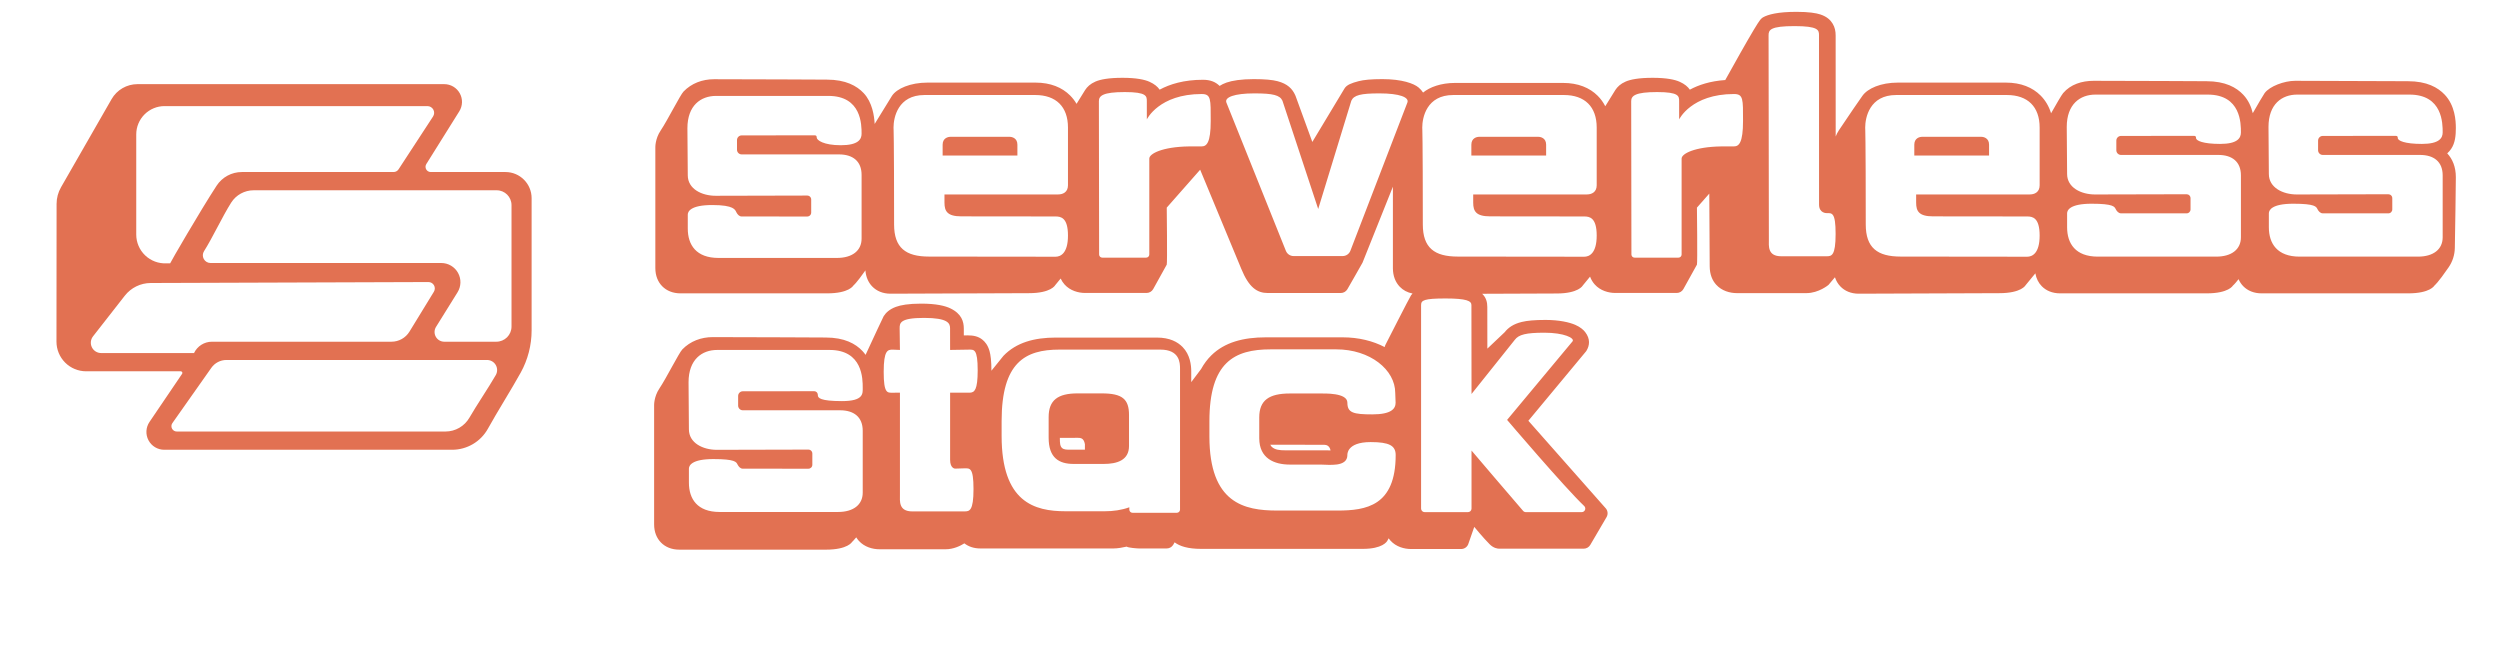
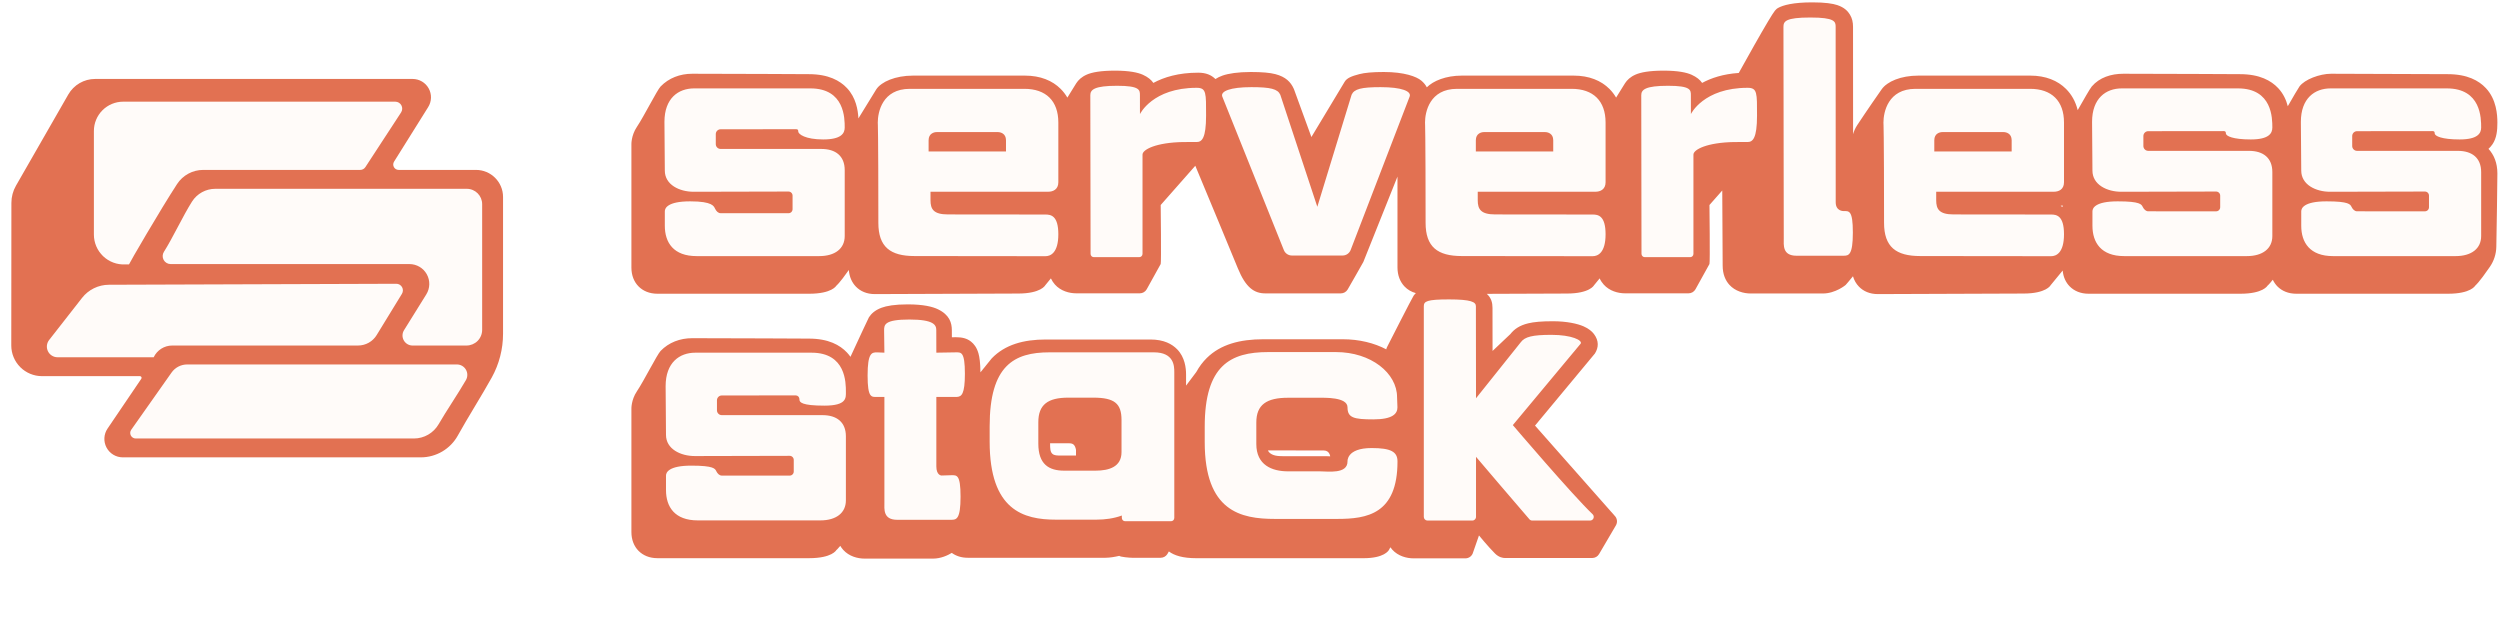
- <svg xmlns="http://www.w3.org/2000/svg" width="100%" height="100%" viewBox="0 0 450 120" version="1.1" xml:space="preserve" style="fill-rule:evenodd;clip-rule:evenodd;stroke-linejoin:round;stroke-miterlimit:2;">
-   <path d="M310.546,14.407C312.261,11.317 314.368,7.561 315.666,5.389C316.207,4.483 316.626,3.834 316.836,3.571C317.045,3.31 317.236,3.18 317.34,3.122C318.248,2.606 320.024,2.132 323.356,2.132C325.584,2.132 326.9,2.344 327.685,2.607C328.929,3.024 329.521,3.671 329.888,4.278C330.272,4.913 330.415,5.612 330.417,6.378C330.417,6.381 330.417,6.383 330.417,6.386C330.417,6.386 330.421,15.436 330.424,24.574C330.559,24.221 330.74,23.848 330.983,23.478C332.56,21.082 335.009,17.567 335.231,17.253C336.183,15.903 338.551,14.869 341.621,14.869L361.072,14.869C363.77,14.869 365.853,15.738 367.299,17.185C368.146,18.033 368.798,19.102 369.194,20.389C370.119,18.759 371.074,17.1 371.364,16.76C372.711,15.181 374.738,14.546 376.858,14.546C386.821,14.546 393.858,14.618 397.146,14.618C400.565,14.618 402.556,15.742 403.783,17.046C404.737,18.058 405.238,19.26 405.5,20.373C406.427,18.759 407.372,17.119 407.634,16.76C408.523,15.541 411.15,14.546 413.127,14.546C417.297,14.546 430.128,14.618 433.416,14.618C436.834,14.618 438.826,15.742 440.053,17.046C441.906,19.014 442.052,21.697 442.052,23.053C442.052,24.362 441.939,25.728 441.203,26.805C441.015,27.078 440.788,27.35 440.503,27.605C441.459,28.637 442.052,30.048 442.052,31.894C442.052,33.743 441.93,41.095 441.869,44.625C441.849,45.875 441.459,47.092 440.75,48.121C438.763,51.016 438.202,51.389 438.186,51.411C438.186,51.411 437.453,52.804 433.468,52.804L407.091,52.804C405.692,52.804 404.574,52.319 403.792,51.524C403.439,51.165 403.151,50.738 402.941,50.249C402.181,51.225 401.927,51.396 401.916,51.411C401.916,51.411 401.183,52.804 397.198,52.804L370.822,52.804C369.422,52.804 368.305,52.319 367.523,51.524C366.936,50.927 366.527,50.141 366.364,49.199L364.602,51.345C364.602,51.345 363.869,52.77 359.884,52.77C355.659,52.77 338.981,52.866 334.568,52.866C333.169,52.866 332.051,52.37 331.269,51.557C330.837,51.108 330.502,50.555 330.29,49.91C329.664,50.676 329.165,51.253 329.126,51.285C329.126,51.285 327.375,52.761 325.162,52.761L312.618,52.761C311.407,52.761 309.921,52.365 308.912,51.247C308.24,50.504 307.745,49.434 307.745,47.888C307.745,46.625 307.71,40.823 307.672,34.849L305.449,37.372C305.449,37.372 305.569,47.422 305.449,47.633L303.011,52.033C302.765,52.466 302.309,52.733 301.816,52.733L290.759,52.733C289.548,52.733 288.062,52.332 287.052,51.202C286.713,50.822 286.419,50.359 286.211,49.793L284.89,51.403C284.89,51.403 284.156,52.828 280.172,52.828C277.923,52.828 272.259,52.855 266.787,52.881C267.516,53.572 267.715,54.401 267.715,55.259L267.724,62.755L270.83,59.811C271.498,58.966 272.405,58.319 273.923,57.949C274.898,57.712 276.252,57.587 278.194,57.587C280.671,57.587 282.495,58.017 283.55,58.473C284.459,58.867 285.023,59.373 285.336,59.78C286.263,60.986 286.173,62.174 285.525,63.2C285.499,63.24 277.689,72.631 275.106,75.737L288.946,91.399C289.399,91.837 289.497,92.526 289.185,93.073L286.259,98.068C286.014,98.498 285.557,98.764 285.062,98.764L269.875,98.764C269.568,98.764 268.853,98.684 268.136,97.966C266.982,96.813 265.367,94.839 265.367,94.839L264.266,98C264.046,98.501 263.551,98.824 263.004,98.824L253.99,98.824C252.779,98.824 251.293,98.428 250.284,97.31C250.168,97.183 250.058,97.045 249.955,96.897C249.811,97.167 249.73,97.322 249.73,97.322C249.637,97.503 248.851,98.797 245.303,98.797L216.194,98.797C213.832,98.797 212.353,98.319 211.432,97.62L211.157,98.1C210.903,98.489 210.469,98.723 210.004,98.723L205.026,98.723C204.683,98.723 203.047,98.599 202.806,98.392C202.077,98.559 201.168,98.723 200.41,98.723L176.465,98.723C175.3,98.723 174.33,98.383 173.586,97.804C172.893,98.241 171.647,98.868 170.204,98.868L158.303,98.868C157.092,98.868 155.606,98.472 154.596,97.354C154.426,97.166 154.268,96.957 154.125,96.724C153.575,97.401 153.381,97.532 153.372,97.545C153.372,97.545 152.638,98.938 148.654,98.938L122.277,98.938C120.878,98.938 119.76,98.453 118.978,97.658C118.206,96.873 117.741,95.759 117.741,94.393C117.741,89.352 117.741,72.943 117.741,72.975C117.741,72.975 117.686,71.422 118.693,69.925C119.929,68.087 122.215,63.518 122.819,62.894C124.251,61.417 126.193,60.68 128.313,60.68C138.276,60.68 145.313,60.752 148.602,60.752C152.02,60.752 154.011,61.877 155.239,63.18C155.449,63.403 155.637,63.635 155.805,63.874C157.283,60.681 158.97,57.051 159.062,56.91C159.456,56.304 160.079,55.678 161.248,55.241C162.119,54.917 163.524,54.654 165.809,54.654C168.549,54.654 170.146,55.059 171.074,55.508C173.108,56.492 173.481,57.898 173.486,59.142L173.488,60.376L174.168,60.365C175.224,60.365 176.088,60.544 176.821,61.131C177.299,61.514 177.804,62.1 178.114,63.189C178.309,63.873 178.457,64.968 178.458,66.731C179.686,65.198 180.616,64.055 180.626,64.045C182.935,61.653 186.161,60.763 190.055,60.763C190.055,60.763 208.212,60.763 208.212,60.763C210.595,60.763 211.987,61.568 212.866,62.461C214.227,63.845 214.424,65.741 214.424,66.835L214.424,68.783C215.074,67.934 215.696,67.116 216.194,66.428C216.724,65.462 217.343,64.652 218.033,63.972C220.44,61.603 223.808,60.719 227.867,60.719C227.867,60.719 241.649,60.719 241.649,60.719C244.562,60.719 247.147,61.376 249.243,62.476C249.266,62.34 249.31,62.207 249.373,62.083C249.373,62.083 253.751,53.48 253.99,53.152C254.069,53.045 254.155,52.938 254.253,52.832C253.316,52.653 252.544,52.223 251.96,51.615C251.187,50.812 250.722,49.674 250.722,48.277C250.722,45.346 250.722,38.745 250.723,33.603L245.254,47.279C245.204,47.405 242.522,52.071 242.522,52.071C242.273,52.488 241.824,52.743 241.339,52.743L228.196,52.743C226.296,52.743 224.805,51.763 223.426,48.378C222.473,46.04 218.348,36.119 216.029,30.547L210.014,37.372C210.014,37.372 210.134,47.422 210.014,47.633L207.576,52.033C207.33,52.466 206.875,52.733 206.381,52.733L195.324,52.733C194.113,52.733 192.627,52.332 191.617,51.202C191.349,50.902 191.11,50.549 190.918,50.135L189.925,51.345C189.925,51.345 189.191,52.77 185.206,52.77C180.982,52.77 164.706,52.866 160.293,52.866C158.894,52.866 157.776,52.37 156.994,51.557C156.307,50.843 155.863,49.862 155.774,48.67C154.096,51.065 153.606,51.39 153.591,51.411C153.591,51.411 152.858,52.804 148.873,52.804L122.497,52.804C121.098,52.804 119.98,52.319 119.198,51.524C118.425,50.739 117.961,49.625 117.961,48.259C117.961,43.217 117.961,26.523 117.961,26.556C117.961,26.556 117.905,25.002 118.912,23.505C120.149,21.667 122.435,17.098 123.039,16.475C124.471,14.997 126.413,14.26 128.533,14.26C138.496,14.26 145.533,14.332 148.822,14.332C152.24,14.332 154.231,15.457 155.459,16.76C157.017,18.415 157.368,20.862 157.44,22.314C158.546,20.528 160.39,17.5 160.553,17.253C161.421,15.935 163.873,14.869 166.943,14.869L186.394,14.869C189.092,14.869 191.175,15.738 192.621,17.185C193.064,17.628 193.453,18.131 193.78,18.693C194.596,17.375 195.282,16.268 195.324,16.203C195.687,15.642 196.24,15.089 197.185,14.681C198.045,14.309 199.523,14.005 202.038,14.005C204.576,14.005 206.054,14.336 206.909,14.72C207.799,15.12 208.373,15.605 208.736,16.14C210.568,15.149 213.097,14.36 216.535,14.36C217.908,14.36 218.794,14.778 219.442,15.383C219.471,15.41 219.5,15.438 219.528,15.466C219.873,15.238 220.285,15.032 220.777,14.861C221.806,14.503 223.439,14.242 225.676,14.242C227.667,14.242 229.025,14.369 229.957,14.614C231.755,15.085 232.621,15.98 233.142,17.134C233.17,17.194 233.195,17.256 233.218,17.319L236.219,25.551C236.219,25.551 240.859,17.856 242.005,15.935C242.4,15.272 243.27,14.947 244.545,14.614C245.477,14.369 246.836,14.242 248.826,14.242C252.354,14.242 254.495,15.027 255.345,15.749C255.688,16.04 255.956,16.346 256.155,16.664C257.34,15.685 259.375,14.927 261.909,14.927L281.359,14.927C284.057,14.927 286.141,15.796 287.586,17.242C288.124,17.781 288.584,18.408 288.948,19.124C289.877,17.624 290.713,16.275 290.759,16.203C291.122,15.642 291.675,15.089 292.62,14.681C293.48,14.309 294.957,14.005 297.473,14.005C300.011,14.005 301.489,14.336 302.344,14.72C303.233,15.12 303.807,15.605 304.171,16.14C305.74,15.291 307.821,14.591 310.546,14.407ZM190.696,62.928L208.852,62.928C212.343,62.928 212.405,65.308 212.405,66.342L212.405,91.729C212.405,92.045 212.149,92.301 211.833,92.301C210.194,92.301 205.491,92.301 203.851,92.301C203.536,92.301 203.279,92.045 203.279,91.729L203.279,91.309C201.892,91.82 200.365,92.027 198.855,92.027L191.798,92.027C186.199,92.027 180.292,90.404 180.292,78.472L180.292,75.79C180.292,65.227 184.524,62.928 190.696,62.928ZM283.077,61.421L271.277,75.582C271.277,75.582 281.63,87.735 285.154,91.083C285.343,91.263 285.404,91.539 285.307,91.782C285.21,92.024 284.975,92.183 284.714,92.183C281.849,92.183 276.007,92.183 274.646,92.183C274.463,92.183 274.288,92.104 274.167,91.967C272.828,90.448 264.874,81.099 264.874,81.099L264.874,91.545C264.874,91.898 264.589,92.183 264.237,92.183C262.57,92.183 258.099,92.183 256.433,92.183C256.264,92.183 256.102,92.116 255.982,91.996C255.862,91.877 255.795,91.714 255.795,91.545C255.794,86.812 255.786,55.037 255.795,54.909L255.796,54.903C255.796,54.055 256.324,53.724 260.181,53.724C263.999,53.724 264.856,54.173 264.856,54.903L264.874,70.918L272.662,61.171C273.369,60.224 274.685,59.887 277.995,59.887C281.54,59.887 283.439,60.848 283.077,61.421ZM146.221,81.636C146.221,81.448 146.146,81.267 146.012,81.134C145.879,81.001 145.698,80.927 145.51,80.927C142.267,80.935 129.024,80.968 129.024,80.968C126.548,80.968 124.004,79.75 124.004,77.285C124.004,76.448 123.939,69.069 123.939,68.813C123.939,64.707 126.348,62.99 129.096,62.99L149.313,62.99C155.302,62.99 155.29,68.219 155.29,69.797C155.29,70.823 155.489,72.199 151.549,72.199C147.61,72.199 147.213,71.612 147.213,71.145C147.213,70.678 146.898,70.418 146.575,70.418C146.252,70.418 136.719,70.43 133.705,70.43C133.482,70.43 133.268,70.519 133.111,70.677C132.953,70.834 132.864,71.048 132.864,71.271C132.864,71.709 132.864,72.573 132.864,73.01C132.864,73.233 132.953,73.447 133.111,73.605C133.268,73.763 133.482,73.851 133.705,73.851C137.304,73.851 151.224,73.851 151.224,73.851C153.701,73.851 155.29,75.069 155.29,77.534L155.29,88.673C155.29,90.861 153.594,92.156 150.846,92.156L129.529,92.156C125.517,92.156 124.004,89.81 124.004,86.877L124.004,84.363C124.004,83.826 124.467,82.633 128.407,82.633C132.346,82.633 132.532,83.167 132.749,83.6C132.963,84.028 133.297,84.363 133.705,84.363C134.114,84.363 142.735,84.367 145.512,84.368C145.7,84.369 145.88,84.294 146.013,84.161C146.146,84.028 146.221,83.848 146.221,83.66C146.221,83.068 146.221,82.228 146.221,81.636ZM161.988,62.988L161.935,59.097C161.935,58.135 162,57.222 166.324,57.222C170.587,57.222 171.008,58.178 171.011,59.059L171.02,62.988L174.353,62.933C175.314,62.933 175.984,62.734 175.984,66.674C175.984,70.201 175.397,70.628 174.629,70.678L174.629,70.683L171.02,70.683L171.02,82.765C171.02,84.341 171.915,84.352 171.915,84.352L173.6,84.3C174.561,84.3 175.231,84.102 175.231,88.041C175.231,91.981 174.499,92.052 173.6,92.052C173.6,92.052 165.911,92.053 164.215,92.053C161.716,92.053 161.988,90.173 161.988,89.03L161.988,70.683L160.696,70.687C159.735,70.687 159.065,70.886 159.065,66.946C159.065,63.006 159.797,62.935 160.696,62.935L161.988,62.988ZM246.72,79.575C250.077,79.575 251.221,80.218 251.221,81.907C251.221,91.079 245.893,91.899 240.753,91.899L229.89,91.899C223.955,91.899 217.693,90.575 217.693,78.55L217.693,75.847C217.693,65.201 222.179,62.884 228.721,62.884L240.519,62.884C246.624,62.884 251.143,66.552 251.143,70.725L251.208,72.489C251.208,73.568 250.441,74.588 247.023,74.588C243.606,74.588 242.529,74.305 242.529,72.489C242.529,70.674 238.515,70.828 237.342,70.828L232.179,70.828C228.441,70.828 226.665,72.041 226.665,75.13L226.665,78.881C226.665,82.522 229.376,83.625 232.179,83.625L237.715,83.625C239.143,83.625 242.529,84.144 242.529,81.907C242.529,81.905 242.303,79.575 246.72,79.575ZM203.222,80.278L203.222,74.696C203.222,71.85 202.032,70.81 198.328,70.81L193.958,70.81C190.431,70.81 188.756,72.014 188.756,75.079L188.756,78.801C188.756,82.413 190.607,83.508 193.253,83.508L198.681,83.508C201.062,83.508 203.222,82.851 203.222,80.278ZM228.665,80.046C228.719,80.179 228.786,80.294 228.871,80.383C229.448,80.99 230.4,81.057 231.325,81.057L238.845,81.057C239.028,81.057 239.248,81.069 239.489,81.083L239.486,81.059C239.486,81.059 239.378,80.065 238.385,80.065L228.665,80.046ZM195.284,79.961C195.21,79.569 195.096,79.253 194.872,79.048C194.668,78.86 194.379,78.808 194.027,78.81L190.774,78.811L190.774,78.892C190.774,79.717 190.803,80.306 191.166,80.637C191.511,80.953 192.036,80.94 192.612,80.94L195.284,80.94L195.284,79.961ZM146.016,35.909C146.016,35.72 145.941,35.54 145.808,35.407C145.674,35.274 145.494,35.2 145.306,35.2C142.062,35.208 128.82,35.24 128.82,35.24C126.343,35.24 123.8,34.023 123.8,31.558C123.8,30.721 123.734,23.341 123.734,23.086C123.734,18.98 126.144,17.263 128.892,17.263L149.109,17.263C155.097,17.263 155.086,22.491 155.086,24.069C155.086,25.096 154.459,26.141 151.345,26.141C148.23,26.141 147.008,25.223 147.008,24.756C147.008,24.289 146.694,24.36 146.37,24.36C146.047,24.36 136.514,24.372 133.501,24.372C133.278,24.372 133.064,24.461 132.906,24.619C132.748,24.776 132.66,24.99 132.66,25.213C132.66,25.651 132.66,26.515 132.66,26.952C132.66,27.175 132.748,27.389 132.906,27.547C133.064,27.705 133.278,27.793 133.501,27.793C137.1,27.793 151.019,27.793 151.019,27.793C153.496,27.793 155.086,29.011 155.086,31.476L155.086,42.946C155.086,45.134 153.39,46.429 150.642,46.429L129.324,46.429C125.313,46.429 123.8,44.082 123.8,41.15L123.8,38.636C123.8,38.099 124.263,36.906 128.202,36.906C132.142,36.906 132.327,37.771 132.544,38.204C132.758,38.631 133.092,38.967 133.501,38.967C133.909,38.967 142.53,38.971 145.307,38.972C145.495,38.972 145.675,38.897 145.808,38.765C145.941,38.632 146.016,38.451 146.016,38.263C146.016,37.671 146.016,36.501 146.016,35.909ZM198.407,46.376C198.095,46.376 197.842,46.124 197.841,45.812C197.835,41.835 197.8,18.203 197.8,18.203C197.8,17.242 198.524,16.572 202.464,16.572C206.403,16.572 206.428,17.304 206.428,18.203L206.431,21.44L206.433,21.488C206.433,21.488 208.608,16.924 216.298,16.924C218.003,16.924 217.929,17.852 217.929,21.77C217.929,25.688 217.197,26.351 216.298,26.351L213.959,26.356C209.219,26.434 206.874,27.667 206.874,28.538L206.874,45.811C206.874,46.123 206.621,46.376 206.309,46.376C204.686,46.376 200.028,46.376 198.407,46.376ZM294.222,46.376C293.91,46.376 293.657,46.124 293.656,45.812C293.651,41.835 293.615,18.203 293.615,18.203C293.615,17.242 294.339,16.572 298.279,16.572C302.218,16.572 302.243,17.304 302.243,18.203L302.246,21.44L302.249,21.488C302.249,21.488 304.423,16.924 312.114,16.924C313.818,16.924 313.745,17.852 313.745,21.77C313.745,25.688 313.013,26.351 312.114,26.351L309.775,26.356C305.034,26.434 302.69,27.667 302.69,28.538L302.69,45.811C302.69,46.123 302.436,46.376 302.124,46.376C300.502,46.376 295.843,46.376 294.222,46.376ZM189.989,46.21L167.226,46.184C163.021,46.184 160.936,44.604 160.936,40.399C160.936,24.39 160.835,22.961 160.835,22.961C160.835,21.156 161.627,17.103 166.404,17.103L186.337,17.103C190.09,17.103 192.235,19.208 192.235,22.961L192.235,33.353C192.235,34.626 191.281,34.998 190.479,34.998L170.005,34.998L170.005,36.479C170.005,38.013 170.508,38.944 173.041,38.944C175.174,38.944 189.989,38.963 189.989,38.963C190.95,38.963 192.235,39.167 192.235,42.396C192.235,45.626 190.888,46.21 189.989,46.21ZM285.16,46.21L262.397,46.184C258.192,46.184 256.107,44.604 256.107,40.399C256.107,24.39 256.006,22.961 256.006,22.961C256.006,21.156 256.798,17.103 261.575,17.103L281.508,17.103C285.26,17.103 287.406,19.208 287.406,22.961L287.406,33.353C287.406,34.626 286.452,34.998 285.65,34.998L265.176,34.998L265.176,36.479C265.176,38.013 265.679,38.944 268.212,38.944C270.345,38.944 285.16,38.963 285.16,38.963C286.121,38.963 287.406,39.167 287.406,42.396C287.406,45.626 286.059,46.21 285.16,46.21ZM364.889,46.21L342.126,46.184C337.921,46.184 335.836,44.604 335.836,40.399C335.836,24.39 335.735,22.961 335.735,22.961C335.735,21.156 336.527,17.103 341.304,17.103L361.237,17.103C364.99,17.103 367.135,19.208 367.135,22.961L367.135,33.353C367.135,34.626 366.181,34.998 365.379,34.998L344.905,34.998L344.905,36.479C344.905,38.013 345.408,38.944 347.941,38.944C350.074,38.944 364.889,38.963 364.889,38.963C365.85,38.963 367.135,39.167 367.135,42.396C367.135,45.626 365.788,46.21 364.889,46.21ZM394.296,35.673C394.296,35.484 394.221,35.304 394.088,35.171C393.955,35.038 393.774,34.964 393.586,34.964C390.342,34.972 377.1,35.004 377.1,35.004C374.623,35.004 372.08,33.787 372.08,31.322C372.08,30.485 372.015,23.105 372.015,22.85C372.015,18.744 374.424,17.027 377.172,17.027L397.389,17.027C403.377,17.027 403.366,22.255 403.366,23.833C403.366,24.86 402.739,25.905 399.625,25.905C396.511,25.905 395.288,25.318 395.288,24.851C395.288,24.384 394.974,24.455 394.65,24.455C394.327,24.455 384.794,24.467 381.781,24.467C381.558,24.467 381.344,24.556 381.186,24.713C381.028,24.871 380.94,25.085 380.94,25.308C380.94,25.746 380.94,26.61 380.94,27.047C380.94,27.27 381.028,27.484 381.186,27.642C381.344,27.799 381.558,27.888 381.781,27.888C385.38,27.888 399.299,27.888 399.299,27.888C401.776,27.888 403.366,29.106 403.366,31.57L403.366,42.71C403.366,44.898 401.67,46.193 398.922,46.193L377.604,46.193C373.593,46.193 372.08,43.846 372.08,40.914L372.08,38.4C372.08,37.863 372.543,36.67 376.482,36.67C380.422,36.67 380.608,37.204 380.824,37.637C381.038,38.065 381.372,38.4 381.781,38.4C382.19,38.4 390.81,38.404 393.587,38.405C393.775,38.405 393.955,38.331 394.088,38.198C394.221,38.065 394.296,37.885 394.296,37.697C394.296,37.105 394.296,36.265 394.296,35.673ZM430.611,35.673C430.611,35.484 430.536,35.304 430.403,35.171C430.269,35.038 430.089,34.964 429.9,34.964C426.657,34.972 413.415,35.004 413.415,35.004C410.938,35.004 408.394,33.787 408.394,31.322C408.394,30.485 408.329,23.105 408.329,22.85C408.329,18.744 410.738,17.027 413.487,17.027L433.704,17.027C439.692,17.027 439.681,22.255 439.681,23.833C439.681,24.86 439.054,25.905 435.94,25.905C432.825,25.905 431.603,25.318 431.603,24.851C431.603,24.384 431.288,24.455 430.965,24.455C430.642,24.455 421.109,24.467 418.096,24.467C417.873,24.467 417.659,24.556 417.501,24.713C417.343,24.871 417.255,25.085 417.255,25.308C417.255,25.746 417.255,26.61 417.255,27.047C417.255,27.27 417.343,27.484 417.501,27.642C417.659,27.799 417.873,27.888 418.096,27.888C421.694,27.888 435.614,27.888 435.614,27.888C438.091,27.888 439.681,29.106 439.681,31.57L439.681,42.71C439.681,44.898 437.985,46.193 435.236,46.193L413.919,46.193C409.908,46.193 408.394,43.846 408.394,40.914L408.394,38.4C408.394,37.863 408.858,36.67 412.797,36.67C416.737,36.67 416.922,37.204 417.139,37.637C417.353,38.065 417.687,38.4 418.096,38.4C418.504,38.4 427.125,38.404 429.902,38.405C430.09,38.405 430.27,38.331 430.403,38.198C430.536,38.065 430.611,37.885 430.611,37.697C430.611,37.105 430.611,36.265 430.611,35.673ZM318.396,43.1L318.343,6.334C318.343,5.37 318.693,4.699 323.017,4.699C327.28,4.699 327.417,5.412 327.42,6.296C327.42,6.296 327.429,26.257 327.429,36.822C327.429,38.401 328.779,38.36 328.779,38.36C329.74,38.36 330.41,38.162 330.41,42.109C330.41,46.056 329.678,46.128 328.779,46.128C328.779,46.128 322.319,46.128 320.624,46.128C318.124,46.128 318.396,44.245 318.396,43.1ZM237.276,37.617L243.24,18.131C243.695,17.127 244.93,16.809 248.284,16.809C251.96,16.809 253.667,17.521 253.336,18.44C253.336,18.44 244.947,40.255 243.072,45.132C242.85,45.71 242.294,46.091 241.675,46.091C239.596,46.091 234.914,46.091 232.848,46.091C232.236,46.091 231.687,45.719 231.459,45.152C229.519,40.315 220.743,18.44 220.743,18.44C220.413,17.521 222.12,16.809 225.796,16.809C229.149,16.809 230.385,17.127 230.84,18.131L237.276,37.617ZM356.63,24.626C357.065,24.626 358.032,24.853 358.032,26.041L358.032,27.996C358.03,27.995 344.577,27.995 344.574,27.996L344.574,26.041C344.574,24.853 345.542,24.626 345.976,24.626L356.63,24.626ZM181.73,24.626C182.164,24.626 183.132,24.853 183.132,26.041L183.132,27.996C183.13,27.995 169.677,27.995 169.674,27.996L169.674,26.041C169.674,24.853 170.642,24.626 171.076,24.626L181.73,24.626ZM276.901,24.626C277.335,24.626 278.303,24.853 278.303,26.041L278.303,27.996C278.301,27.995 264.847,27.995 264.845,27.996L264.845,26.041C264.845,24.853 265.813,24.626 266.247,24.626L276.901,24.626Z" style="fill:rgb(226,113,82);" />
-   <g transform="matrix(0.394196,0,0,0.394196,-250.172,-337.805)">
-     <path d="M717.797,1027.64C717.95,1027.42 717.966,1027.13 717.838,1026.88C717.71,1026.64 717.459,1026.49 717.186,1026.49C711.399,1026.49 688.852,1026.49 673.973,1026.49C670.378,1026.49 666.93,1025.06 664.389,1022.52C661.848,1019.98 660.422,1016.53 660.425,1012.93C660.44,994.207 660.467,961.445 660.477,950.032C660.479,947.373 661.176,944.761 662.499,942.455C667.271,934.138 679.313,913.151 685.583,902.223C688.016,897.983 692.53,895.369 697.418,895.369L837.493,895.369C840.44,895.369 843.156,896.969 844.584,899.547C846.013,902.126 845.929,905.276 844.366,907.776C839.167,916.087 832.678,926.461 829.303,931.857C828.844,932.591 828.819,933.516 829.239,934.273C829.658,935.03 830.455,935.5 831.321,935.5C838.802,935.5 854.471,935.5 865.449,935.5C872.043,935.5 877.389,940.846 877.389,947.44C877.389,963.68 877.389,992.459 877.389,1007.79C877.389,1014.53 875.68,1021.17 872.422,1027.07C868.317,1034.51 861.656,1045.05 857.455,1052.66C854.168,1058.62 847.901,1062.32 841.096,1062.32C813.362,1062.32 741.509,1062.32 709.633,1062.32C706.62,1062.32 703.854,1060.66 702.443,1057.99C701.032,1055.33 701.207,1052.11 702.898,1049.62C708.629,1041.16 715.51,1031.02 717.797,1027.64ZM738.058,1021.32C735.309,1021.32 732.731,1022.65 731.147,1024.9C726.778,1031.1 717.848,1043.77 713.354,1050.14C712.829,1050.89 712.763,1051.86 713.183,1052.67C713.602,1053.48 714.437,1053.99 715.349,1053.99C735.473,1053.99 813.545,1053.99 838.057,1053.99C842.576,1053.99 846.749,1051.57 849.002,1047.65C852.21,1042.08 857.72,1033.96 861.024,1028.22C861.843,1026.8 861.841,1025.04 861.017,1023.62C860.194,1022.19 858.674,1021.32 857.029,1021.32C832.247,1021.32 757.035,1021.32 738.058,1021.32ZM703.458,986.173C698.836,986.189 694.477,988.323 691.63,991.965C687.568,997.162 681.565,1004.84 677.108,1010.54C675.998,1011.96 675.795,1013.89 676.585,1015.51C677.375,1017.13 679.02,1018.16 680.823,1018.16C695.884,1018.16 723.237,1018.16 723.237,1018.16C723.237,1018.16 723.237,1018.16 723.237,1018.16C724.735,1015 727.92,1012.98 731.418,1012.98C748.193,1012.98 797.047,1012.98 813.391,1012.98C816.745,1012.98 819.857,1011.24 821.608,1008.38C824.718,1003.3 829.689,995.179 832.76,990.163C833.31,989.264 833.331,988.137 832.814,987.219C832.297,986.3 831.324,985.732 830.269,985.736C808.943,985.81 728.288,986.087 703.458,986.173ZM833.739,1006.21C832.889,1007.57 832.846,1009.3 833.628,1010.7C834.41,1012.11 835.893,1012.98 837.503,1012.98C844.515,1012.98 854.613,1012.98 861.289,1012.98C863.124,1012.98 864.885,1012.25 866.183,1010.96C867.48,1009.66 868.21,1007.9 868.21,1006.06C868.21,992.766 868.21,963.802 868.21,950.616C868.21,946.87 865.173,943.833 861.427,943.833C839.709,943.833 772.043,943.833 750.467,943.833C746.305,943.833 742.432,945.96 740.199,949.473C736.263,955.665 731.68,965.538 727.804,971.636C727.116,972.719 727.072,974.091 727.69,975.217C728.308,976.342 729.49,977.041 730.773,977.041C750.272,977.041 807.615,977.041 836.134,977.041C839.313,977.041 842.241,978.764 843.785,981.543C845.329,984.321 845.244,987.718 843.565,990.417C840.219,995.795 836.506,1001.76 833.739,1006.21ZM814.364,935.5C815.275,935.5 816.124,935.04 816.622,934.277C819.253,930.248 827.745,917.243 832.385,910.138C833,909.195 833.05,907.992 832.514,907.002C831.978,906.012 830.943,905.395 829.817,905.395C809.37,905.395 739.037,905.395 709.779,905.395C706.35,905.395 703.061,906.757 700.637,909.182C698.212,911.606 696.85,914.895 696.85,918.323C696.85,931.192 696.85,950.875 696.85,964.044C696.85,967.644 698.325,971.088 700.931,973.572C703.536,976.057 707.046,977.366 710.642,977.195C710.643,977.195 712.336,977.195 712.336,977.195C712.381,976.829 726.019,953.284 733.547,941.742C736.087,937.848 740.422,935.5 745.071,935.5C762.651,935.5 805.875,935.5 814.364,935.5Z" style="fill:rgb(226,113,82);" />
-   </g>
+ <svg xmlns="http://www.w3.org/2000/svg" width="665" height="164" viewBox="0 0 665 164" fill="none">
+   <path fill-rule="evenodd" clip-rule="evenodd" d="M462.512 19.406C465.136 14.679 468.357 8.934 470.346 5.613C471.172 4.227 471.814 3.234 472.136 2.832C472.457 2.432 472.748 2.234 472.909 2.144C474.293 1.356 477.009 0.63 482.104 0.63C485.516 0.63 487.528 0.954 488.729 1.357C490.634 1.995 491.536 2.984 492.095 3.913C492.684 4.884 492.906 5.953 492.906 7.125C492.906 7.129 492.906 7.133 492.906 7.137C492.906 7.137 492.913 21.47 492.921 35.694C493.127 34.954 493.472 34.111 494.022 33.279C496.432 29.615 500.173 24.238 500.518 23.758C501.971 21.694 505.597 20.112 510.294 20.112H540.038C544.169 20.112 547.351 21.441 549.562 23.654C551.023 25.111 552.102 26.994 552.668 29.298C554.206 26.589 555.927 23.576 556.409 23.005C558.474 20.589 561.573 19.618 564.816 19.618C580.055 19.618 590.819 19.728 595.845 19.728C601.07 19.728 604.122 21.448 605.996 23.442C607.374 24.907 608.139 26.632 608.552 28.256C609.921 25.878 611.275 23.533 611.657 23.005C613.019 21.139 617.036 19.618 620.065 19.618C626.438 19.618 646.068 19.728 651.094 19.728C656.326 19.728 659.371 21.448 661.245 23.442C664.076 26.451 664.305 30.556 664.305 32.63C664.305 34.632 664.129 36.721 663.005 38.367C662.714 38.786 662.37 39.202 661.934 39.593C663.395 41.171 664.305 43.328 664.305 46.151C664.305 48.979 664.114 60.226 664.022 65.625C663.992 67.537 663.395 69.397 662.309 70.971C659.271 75.4 658.415 75.969 658.392 76.002C658.392 76.002 657.267 78.134 651.17 78.134H610.832C608.69 78.134 606.984 77.392 605.782 76.176C605.293 75.673 604.88 75.081 604.566 74.409C603.51 75.741 603.158 75.982 603.143 76.002C603.143 76.002 602.019 78.134 595.921 78.134H555.583C553.441 78.134 551.735 77.392 550.534 76.176C549.501 75.127 548.828 73.697 548.675 71.959L545.439 75.902C545.439 75.902 544.322 78.082 538.225 78.082C531.76 78.082 506.255 78.229 499.5 78.229C497.366 78.229 495.652 77.47 494.459 76.227C493.747 75.49 493.212 74.569 492.89 73.488C491.85 74.768 490.993 75.758 490.932 75.811C490.932 75.811 488.255 78.069 484.866 78.069H465.687C463.828 78.069 461.556 77.463 460.01 75.753C458.985 74.615 458.228 72.98 458.228 70.615C458.228 68.683 458.175 59.809 458.121 50.671L454.717 54.531C454.717 54.531 454.9 69.902 454.717 70.226L450.991 76.955C450.616 77.617 449.913 78.024 449.163 78.024H432.248C430.397 78.024 428.125 77.412 426.58 75.683C426.167 75.224 425.8 74.685 425.509 74.051L423.994 75.902C423.994 75.902 422.869 78.082 416.772 78.082C413.223 78.082 404.104 78.126 395.49 78.166C396.683 79.241 397.005 80.54 397.005 81.889L397.02 93.354L401.771 88.851C402.788 87.559 404.18 86.569 406.498 86.004C407.99 85.641 410.063 85.45 413.032 85.45C416.818 85.45 419.611 86.106 421.225 86.804C422.617 87.406 423.474 88.181 423.956 88.803C425.371 90.648 425.233 92.465 424.246 94.034C424.208 94.096 412.259 108.46 408.312 113.21L429.479 137.165C430.168 137.835 430.321 138.889 429.846 139.726L425.363 147.366C424.988 148.024 424.292 148.429 423.535 148.429H400.309C399.835 148.429 398.741 148.308 397.647 147.21C395.88 145.447 393.409 142.428 393.409 142.428L391.726 147.261C391.389 148.028 390.632 148.522 389.798 148.522H376.013C374.162 148.522 371.889 147.917 370.344 146.207C370.168 146.011 370 145.801 369.839 145.575C369.618 145.987 369.495 146.225 369.495 146.225C369.357 146.502 368.148 148.48 362.725 148.48H318.201C314.591 148.48 312.326 147.748 310.919 146.68L310.498 147.414C310.107 148.009 309.449 148.368 308.73 148.368H301.119C300.599 148.368 298.089 148.177 297.722 147.861C296.613 148.117 295.221 148.368 294.058 148.368H257.437C255.723 148.368 254.293 147.888 253.176 147.069C252.09 147.728 250.269 148.589 248.173 148.589H229.973C228.122 148.589 225.85 147.984 224.304 146.274C224.014 145.956 223.746 145.599 223.517 145.198C222.736 146.138 222.461 146.326 222.453 146.344C222.453 146.344 221.329 148.476 215.232 148.476H174.893C172.751 148.476 171.045 147.733 169.844 146.518C168.666 145.316 167.954 143.613 167.954 141.523C167.954 133.812 167.954 108.716 167.954 108.765C167.954 108.765 167.87 106.389 169.408 104.099C171.297 101.288 174.793 94.3 175.719 93.347C177.907 91.086 180.883 89.959 184.126 89.959C199.365 89.959 210.129 90.069 215.155 90.069C220.38 90.069 223.432 91.789 225.307 93.783C225.651 94.146 225.949 94.524 226.225 94.913C228.466 90.069 230.991 84.627 231.128 84.415C231.733 83.487 232.689 82.529 234.479 81.862C235.81 81.365 237.96 80.964 241.448 80.964C245.641 80.964 248.088 81.583 249.504 82.27C252.617 83.775 253.184 85.925 253.191 87.827L253.199 89.715L254.239 89.698C255.853 89.698 257.177 89.972 258.294 90.871C259.028 91.456 259.801 92.351 260.275 94.018C260.558 95.013 260.772 96.576 260.795 99.045C262.517 96.899 263.786 95.341 263.802 95.326C267.328 91.669 272.263 90.307 278.222 90.307H305.992C309.641 90.307 311.767 91.539 313.114 92.904C315.195 95.021 315.493 97.921 315.493 99.594V102.573C316.488 101.276 317.436 100.024 318.201 98.972C319.012 97.494 319.961 96.256 321.016 95.216C324.696 91.592 329.845 90.24 336.057 90.24H357.132C361.592 90.24 365.547 91.244 368.753 92.928C368.783 92.719 368.852 92.516 368.952 92.326C368.952 92.326 375.646 79.168 376.013 78.667C376.181 78.433 376.38 78.198 376.617 77.971C375.416 77.649 374.406 77.042 373.626 76.227C372.44 74.999 371.729 73.258 371.729 71.122C371.729 66.307 371.729 55.016 371.729 46.97L362.648 69.683C362.571 69.875 358.471 77.013 358.471 77.013C358.089 77.651 357.4 78.041 356.658 78.041H336.562C333.655 78.041 331.375 76.542 329.263 71.364C327.81 67.788 321.499 52.615 317.949 44.091L308.746 54.531C308.746 54.531 308.929 69.902 308.746 70.226L305.02 76.955C304.646 77.617 303.949 78.024 303.192 78.024H286.278C284.426 78.024 282.154 77.412 280.609 75.683C280.203 75.224 279.836 74.685 279.538 74.051L278.023 75.902C278.023 75.902 276.899 78.082 270.809 78.082C264.345 78.082 239.452 78.229 232.704 78.229C230.562 78.229 228.848 77.47 227.655 76.227C226.607 75.134 225.926 73.635 225.788 71.812C223.226 75.474 222.476 75.972 222.453 76.002C222.453 76.002 221.329 78.134 215.232 78.134H174.893C172.751 78.134 171.045 77.392 169.844 76.176C168.666 74.975 167.954 73.272 167.954 71.182C167.954 63.471 167.954 38.375 167.954 38.424C167.954 38.424 167.87 36.048 169.408 33.758C171.297 30.947 174.793 23.958 175.719 23.005C177.907 20.744 180.883 19.618 184.126 19.618C199.365 19.618 210.129 19.728 215.155 19.728C220.38 19.728 223.432 21.448 225.307 23.442C227.693 25.973 228.229 29.278 228.336 31.499C230.027 28.768 232.85 24.136 233.095 23.758C234.426 21.743 238.174 20.112 242.871 20.112H272.622C276.753 20.112 279.936 21.441 282.146 23.654C282.82 24.331 283.417 25.1 283.921 25.962C285.168 23.944 286.217 22.252 286.278 22.153C286.836 21.294 287.685 20.448 289.123 19.824C290.439 19.256 292.704 18.79 296.552 18.79C300.43 18.79 302.695 19.296 304.003 19.885C305.357 20.497 306.237 21.238 306.795 22.056C309.595 20.539 313.466 19.334 318.721 19.334C320.825 19.334 322.179 19.973 323.166 20.898C323.212 20.939 323.258 20.982 323.304 21.025C323.832 20.676 324.459 20.361 325.209 20.099C326.785 19.552 329.286 19.152 332.706 19.152C335.751 19.152 337.831 19.348 339.254 19.722C342.001 20.442 343.324 21.812 344.127 23.576C344.165 23.669 344.204 23.763 344.242 23.859L348.832 36.45C348.832 36.45 355.924 24.681 357.683 21.742C358.288 20.729 359.619 20.232 361.57 19.722C362.992 19.348 365.066 19.152 368.11 19.152C373.511 19.152 376.785 20.354 378.086 21.457C378.744 22.016 379.218 22.61 379.532 23.229C381.238 21.517 384.581 20.112 388.842 20.112H418.593C422.717 20.112 425.906 21.441 428.117 23.654C428.79 24.331 429.387 25.1 429.884 25.962C431.139 23.944 432.187 22.252 432.248 22.153C432.807 21.294 433.648 20.448 435.094 19.824C436.41 19.256 438.675 18.79 442.515 18.79C446.401 18.79 448.658 19.296 449.966 19.885C451.328 20.497 452.207 21.238 452.766 22.056C455.16 20.757 458.343 19.686 462.512 19.406ZM337.273 119.801C337.357 120.005 337.464 120.18 337.594 120.316C338.474 121.244 339.928 121.347 341.343 121.347H352.849C353.124 121.347 353.46 121.366 353.835 121.386L353.828 121.35C353.828 121.35 353.659 119.83 352.144 119.83L337.273 119.801ZM286.216 119.67C286.102 119.071 285.933 118.589 285.589 118.274C285.275 117.987 284.839 117.907 284.296 117.911H279.324V118.036C279.324 119.298 279.37 120.198 279.92 120.705C280.448 121.189 281.251 121.168 282.131 121.168H286.216V119.67ZM548.644 54.623C548.476 54.678 548.307 54.725 548.131 54.767C548.307 54.861 548.476 54.966 548.644 55.082V54.623Z" fill="#E27152" />
+   <path fill-rule="evenodd" clip-rule="evenodd" d="M279.161 93.721H306.931C312.27 93.721 312.362 97.36 312.362 98.941V137.77C312.362 138.254 311.972 138.645 311.49 138.645C308.981 138.645 301.79 138.645 299.281 138.645C298.799 138.645 298.409 138.254 298.409 137.77C298.409 137.434 298.409 137.128 298.409 137.128C296.29 137.911 293.949 138.228 291.638 138.228H280.844C272.284 138.228 263.249 135.745 263.249 117.495V113.393C263.249 97.236 269.721 93.721 279.161 93.721ZM420.458 91.415L402.411 113.075C402.411 113.075 418.247 131.662 423.633 136.783C423.923 137.057 424.015 137.481 423.87 137.852C423.724 138.222 423.365 138.466 422.967 138.466C418.583 138.466 409.648 138.466 407.567 138.466C407.284 138.466 407.017 138.346 406.833 138.135C404.783 135.812 392.619 121.512 392.619 121.512V137.49C392.619 138.029 392.183 138.466 391.64 138.466C389.092 138.466 382.253 138.466 379.706 138.466C379.446 138.466 379.201 138.363 379.017 138.18C378.834 137.997 378.734 137.748 378.734 137.49C378.727 130.251 378.719 81.651 378.734 81.454V81.446C378.734 80.148 379.538 79.642 385.444 79.642C391.281 79.642 392.589 80.328 392.589 81.446L392.619 105.94L404.53 91.032C405.609 89.583 407.621 89.069 412.685 89.069C418.109 89.069 421.016 90.538 420.458 91.415ZM211.137 122.334C211.137 122.046 211.022 121.769 210.816 121.566C210.617 121.363 210.341 121.249 210.051 121.25C205.093 121.262 184.836 121.311 184.836 121.311C181.049 121.311 177.155 119.449 177.155 115.679C177.155 114.399 177.056 103.112 177.056 102.721C177.056 96.442 180.743 93.815 184.943 93.815H215.864C225.029 93.815 225.006 101.812 225.006 104.226C225.006 105.795 225.312 107.9 219.284 107.9C213.263 107.9 212.652 107.001 212.652 106.287C212.652 105.573 212.17 105.176 211.68 105.176C211.183 105.176 196.602 105.195 191.996 105.195C191.652 105.195 191.323 105.33 191.086 105.571C190.841 105.813 190.711 106.14 190.711 106.481C190.711 107.15 190.711 108.471 190.711 109.141C190.711 109.482 190.841 109.809 191.086 110.05C191.323 110.291 191.652 110.427 191.996 110.427C197.497 110.427 218.787 110.427 218.787 110.427C222.574 110.427 225.006 112.289 225.006 116.059V133.098C225.006 136.444 222.413 138.425 218.213 138.425H185.608C179.473 138.425 177.155 134.835 177.155 130.35V126.506C177.155 125.684 177.867 123.859 183.887 123.859C189.915 123.859 190.198 124.676 190.535 125.338C190.856 125.992 191.369 126.506 191.996 126.506C192.624 126.506 205.805 126.512 210.051 126.513C210.341 126.513 210.617 126.399 210.816 126.196C211.022 125.992 211.137 125.717 211.137 125.429C211.137 124.524 211.137 123.24 211.137 122.334ZM235.25 93.811L235.173 87.861C235.173 86.389 235.273 84.993 241.882 84.993C248.408 84.993 249.051 86.454 249.051 87.802L249.066 93.811L254.161 93.727C255.637 93.727 256.662 93.423 256.662 99.449C256.662 104.844 255.759 105.496 254.589 105.573V105.581H249.066V124.06C249.066 126.471 250.435 126.488 250.435 126.488L253.013 126.408C254.482 126.408 255.507 126.105 255.507 132.131C255.507 138.157 254.39 138.265 253.013 138.265C253.013 138.265 241.255 138.266 238.662 138.266C234.837 138.266 235.25 135.391 235.25 133.643V105.581L233.276 105.587C231.807 105.587 230.782 105.891 230.782 99.865C230.782 93.84 231.899 93.73 233.276 93.73L235.25 93.811ZM364.849 119.181C369.982 119.181 371.734 120.164 371.734 122.749C371.734 136.777 363.587 138.031 355.723 138.031H339.107C330.034 138.031 320.456 136.006 320.456 117.614V113.48C320.456 97.197 327.318 93.653 337.324 93.653H355.363C364.704 93.653 371.62 99.263 371.62 105.645L371.719 108.344C371.719 109.993 370.541 111.554 365.316 111.554C360.084 111.554 358.439 111.121 358.439 108.344C358.439 105.567 352.303 105.802 350.505 105.802H342.611C336.896 105.802 334.18 107.658 334.18 112.383V118.12C334.18 123.689 338.327 125.376 342.611 125.376H351.079C353.259 125.376 358.439 126.17 358.439 122.749C358.439 122.746 358.094 119.181 364.849 119.181ZM298.324 120.257V111.719C298.324 107.365 296.496 105.775 290.835 105.775H284.149C278.756 105.775 276.193 107.617 276.193 112.305V117.997C276.193 123.522 279.023 125.197 283.07 125.197H291.378C295.02 125.197 298.324 124.192 298.324 120.257ZM290.957 68.403C290.475 68.403 290.093 68.017 290.093 67.54C290.085 61.459 290.024 25.313 290.024 25.313C290.024 23.843 291.133 22.818 297.162 22.818C303.182 22.818 303.221 23.938 303.221 25.313L303.228 30.264L303.236 30.337C303.236 30.337 306.556 23.356 318.322 23.356C320.93 23.356 320.816 24.776 320.816 30.769C320.816 36.761 319.699 37.776 318.322 37.776L314.741 37.782C307.489 37.903 303.909 39.788 303.909 41.121V67.539C303.909 68.016 303.519 68.403 303.045 68.403C300.558 68.403 293.436 68.403 290.957 68.403ZM437.502 68.403C437.028 68.403 436.645 68.017 436.638 67.54C436.63 61.459 436.576 25.313 436.576 25.313C436.576 23.843 437.686 22.818 443.714 22.818C449.735 22.818 449.773 23.938 449.773 25.313L449.78 30.264V30.337C449.78 30.337 453.108 23.356 464.874 23.356C467.475 23.356 467.368 24.776 467.368 30.769C467.368 36.761 466.243 37.776 464.874 37.776L461.294 37.782C454.042 37.903 450.454 39.788 450.454 41.121V67.539C450.454 68.016 450.071 68.403 449.589 68.403C447.11 68.403 439.988 68.403 437.502 68.403ZM545.59 68.149L510.774 68.11C504.34 68.11 501.158 65.693 501.158 59.261C501.158 34.776 500.998 32.59 500.998 32.59C500.998 29.829 502.214 23.63 509.52 23.63H540.005C545.743 23.63 549.024 26.85 549.024 32.59V48.484C549.024 50.432 547.571 51 546.339 51H515.028V53.266C515.028 55.612 515.793 57.037 519.671 57.037C522.93 57.037 545.59 57.064 545.59 57.064C547.059 57.064 549.024 57.377 549.024 62.316C549.024 67.256 546.967 68.149 545.59 68.149ZM278.082 68.149L243.267 68.11C236.833 68.11 233.643 65.693 233.643 59.261C233.643 34.776 233.49 32.59 233.49 32.59C233.49 29.829 234.699 23.63 242.005 23.63H272.49C278.235 23.63 281.517 26.85 281.517 32.59V48.484C281.517 50.432 280.056 51 278.832 51H247.513V53.266C247.513 55.612 248.286 57.037 252.157 57.037C255.423 57.037 278.082 57.064 278.082 57.064C279.551 57.064 281.517 57.377 281.517 62.316C281.517 67.256 279.452 68.149 278.082 68.149ZM423.648 68.149L388.832 68.11C382.399 68.11 379.208 65.693 379.208 59.261C379.208 34.776 379.056 32.59 379.056 32.59C379.056 29.829 380.264 23.63 387.57 23.63H418.056C423.801 23.63 427.083 26.85 427.083 32.59C427.083 32.59 427.083 45.667 427.083 48.484C427.083 50.432 425.622 51 424.398 51H393.078V53.266C393.078 55.612 393.851 57.037 397.722 57.037C400.988 57.037 423.648 57.064 423.648 57.064C425.117 57.064 427.083 57.377 427.083 62.316C427.083 67.256 425.017 68.149 423.648 68.149ZM590.572 52.032C590.572 51.745 590.457 51.468 590.251 51.265C590.044 51.062 589.769 50.948 589.486 50.949C584.521 50.96 564.271 51.01 564.271 51.01C560.477 51.01 556.59 49.148 556.59 45.378C556.59 44.098 556.491 32.811 556.491 32.42C556.491 26.141 560.178 23.514 564.378 23.514H595.3C604.457 23.514 604.442 31.511 604.442 33.925C604.442 35.494 603.486 37.093 598.72 37.093C593.954 37.093 592.087 36.194 592.087 35.481C592.087 34.766 591.605 34.875 591.115 34.875C590.618 34.875 576.037 34.894 571.431 34.894C571.087 34.894 570.758 35.029 570.521 35.27C570.276 35.512 570.139 35.839 570.139 36.18C570.139 36.849 570.139 38.17 570.139 38.84C570.139 39.181 570.276 39.508 570.521 39.749C570.758 39.99 571.087 40.126 571.431 40.126C576.932 40.126 598.222 40.126 598.222 40.126C602.009 40.126 604.442 41.989 604.442 45.758V62.797C604.442 66.143 601.848 68.124 597.648 68.124H565.036C558.901 68.124 556.59 64.534 556.59 60.049V56.205C556.59 55.383 557.294 53.558 563.323 53.558C569.351 53.558 569.634 54.375 569.963 55.037C570.292 55.691 570.804 56.205 571.431 56.205C572.051 56.205 585.24 56.211 589.486 56.212C589.776 56.212 590.052 56.098 590.251 55.895C590.457 55.691 590.572 55.416 590.572 55.128C590.572 54.222 590.572 52.939 590.572 52.032ZM646.111 52.032C646.111 51.745 645.997 51.468 645.798 51.265C645.591 51.062 645.316 50.948 645.025 50.949C640.068 50.96 619.811 51.01 619.811 51.01C616.024 51.01 612.13 49.148 612.13 45.378C612.13 44.098 612.031 32.811 612.031 32.42C612.031 26.141 615.718 23.514 619.925 23.514H650.847C660.004 23.514 659.989 31.511 659.989 33.925C659.989 35.494 659.025 37.093 654.267 37.093C649.501 37.093 647.634 36.194 647.634 35.481C647.634 34.766 647.152 34.875 646.655 34.875C646.165 34.875 631.584 34.894 626.971 34.894C626.627 34.894 626.306 35.029 626.061 35.27C625.824 35.512 625.686 35.839 625.686 36.18C625.686 36.849 625.686 38.17 625.686 38.84C625.686 39.181 625.824 39.508 626.061 39.749C626.306 39.99 626.627 40.126 626.971 40.126C632.479 40.126 653.769 40.126 653.769 40.126C657.556 40.126 659.989 41.989 659.989 45.758V62.797C659.989 66.143 657.388 68.124 653.188 68.124H620.583C614.448 68.124 612.13 64.534 612.13 60.049V56.205C612.13 55.383 612.841 53.558 618.87 53.558C624.89 53.558 625.173 54.375 625.51 55.037C625.831 55.691 626.344 56.205 626.971 56.205C627.598 56.205 640.779 56.211 645.033 56.212C645.316 56.212 645.591 56.098 645.798 55.895C645.997 55.691 646.111 55.416 646.111 55.128C646.111 54.222 646.111 52.939 646.111 52.032ZM210.823 52.032C210.823 51.745 210.708 51.468 210.502 51.265C210.303 51.062 210.028 50.948 209.737 50.949C204.78 50.96 184.522 51.01 184.522 51.01C180.735 51.01 176.842 49.148 176.842 45.378C176.842 44.098 176.742 32.811 176.742 32.42C176.742 26.141 180.43 23.514 184.629 23.514H215.551C224.716 23.514 224.693 31.511 224.693 33.925C224.693 35.494 223.736 37.093 218.97 37.093C214.212 37.093 212.338 35.689 212.338 34.974C212.338 34.26 211.863 34.368 211.366 34.368C210.869 34.368 196.288 34.387 191.683 34.387C191.338 34.387 191.017 34.523 190.772 34.764C190.527 35.005 190.398 35.333 190.398 35.674C190.398 36.343 190.398 37.665 190.398 38.333C190.398 38.675 190.527 39.002 190.772 39.244C191.017 39.485 191.338 39.62 191.683 39.62C197.183 39.62 218.473 39.62 218.473 39.62C222.268 39.62 224.693 41.483 224.693 45.252V62.797C224.693 66.143 222.099 68.124 217.899 68.124H185.295C179.159 68.124 176.842 64.534 176.842 60.049V56.205C176.842 55.383 177.553 53.558 183.581 53.558C189.602 53.558 189.885 54.88 190.222 55.543C190.543 56.197 191.055 56.71 191.683 56.71C192.31 56.71 205.491 56.716 209.737 56.718C210.028 56.718 210.303 56.604 210.509 56.4C210.708 56.198 210.823 55.922 210.823 55.634C210.823 54.729 210.823 52.939 210.823 52.032ZM474.482 63.392L474.398 7.158C474.398 5.685 474.934 4.658 481.551 4.658C488.069 4.658 488.275 5.749 488.283 7.1C488.283 7.1 488.298 37.631 488.298 53.79C488.298 56.206 490.356 56.143 490.356 56.143C491.833 56.143 492.858 55.84 492.858 61.876C492.858 67.914 491.733 68.023 490.356 68.023C490.356 68.023 480.48 68.024 477.887 68.024C474.062 68.024 474.482 65.144 474.482 63.392ZM350.406 55.007L359.525 25.203C360.221 23.667 362.111 23.181 367.244 23.181C372.867 23.181 375.476 24.269 374.971 25.675C374.971 25.675 362.141 59.041 359.273 66.5C358.928 67.384 358.079 67.967 357.138 67.967C353.956 67.967 346.795 67.967 343.636 67.967C342.702 67.967 341.853 67.399 341.509 66.531C338.541 59.133 325.123 25.675 325.123 25.675C324.618 24.269 327.227 23.181 332.849 23.181C337.975 23.181 339.864 23.667 340.56 25.203L350.406 55.007ZM411.01 35.137C411.676 35.137 413.16 35.484 413.16 37.301V40.291C413.152 40.29 392.581 40.29 392.573 40.291V37.301C392.573 35.484 394.057 35.137 394.715 35.137H411.01ZM265.444 35.137C266.11 35.137 267.594 35.484 267.594 37.301V40.291C267.586 40.29 247.016 40.29 247.008 40.291V37.301C247.008 35.484 248.492 35.137 249.15 35.137H265.444ZM532.959 35.137C533.625 35.137 535.102 35.484 535.102 37.301V40.291C535.102 40.29 514.523 40.29 514.523 40.291V37.301C514.523 35.484 515.999 35.137 516.665 35.137H532.959Z" fill="#FFFBF9" />
+   <path fill-rule="evenodd" clip-rule="evenodd" d="M37.59 100.748C37.682 100.615 37.692 100.44 37.615 100.289C37.538 100.145 37.386 100.054 37.222 100.054C33.733 100.054 20.139 100.054 11.168 100.054C9.001 100.054 6.922 99.192 5.39 97.661C3.858 96.129 2.998 94.049 3 91.879C3.009 80.591 3.025 60.838 3.031 53.957C3.033 52.354 3.453 50.779 4.25 49.389C7.128 44.374 14.388 31.721 18.168 25.132C19.635 22.576 22.357 21 25.303 21H109.756C111.533 21 113.171 21.965 114.032 23.519C114.893 25.074 114.842 26.973 113.9 28.48C110.766 33.491 106.853 39.746 104.818 42.999C104.542 43.441 104.527 43.999 104.78 44.456C105.032 44.912 105.513 45.195 106.035 45.195C110.545 45.195 119.992 45.195 126.611 45.195C130.587 45.195 133.81 48.419 133.81 52.394C133.81 62.185 133.81 79.537 133.81 88.78C133.81 92.844 132.78 96.847 130.815 100.404C128.34 104.89 124.324 111.244 121.792 115.833C119.81 119.426 116.031 121.657 111.929 121.657C95.207 121.657 51.886 121.657 32.668 121.657C30.852 121.657 29.184 120.656 28.333 119.046C27.482 117.442 27.588 115.501 28.608 114C32.063 108.899 36.211 102.786 37.59 100.748Z" fill="#E27152" />
+   <path fill-rule="evenodd" clip-rule="evenodd" d="M49.801 96.943C48.143 96.943 46.589 97.745 45.634 99.101C43 102.839 37.616 110.478 34.906 114.319C34.59 114.771 34.55 115.356 34.803 115.844C35.056 116.332 35.559 116.64 36.109 116.64C48.242 116.64 95.312 116.64 110.091 116.64C112.816 116.64 115.332 115.181 116.69 112.818C118.624 109.459 121.946 104.564 123.938 101.103C124.432 100.247 124.431 99.186 123.934 98.33C123.438 97.467 122.521 96.943 121.53 96.943C106.588 96.943 61.242 96.943 49.801 96.943Z" fill="#FFFBF9" />
+   <path fill-rule="evenodd" clip-rule="evenodd" d="M28.956 75.747C26.17 75.756 23.542 77.043 21.825 79.239C19.376 82.372 15.757 87.001 13.07 90.438C12.4 91.294 12.278 92.457 12.754 93.434C13.231 94.411 14.222 95.032 15.309 95.032C24.39 95.032 40.881 95.032 40.881 95.032C41.785 93.127 43.705 91.909 45.814 91.909C55.928 91.909 85.382 91.909 95.236 91.909C97.258 91.909 99.135 90.86 100.19 89.135C102.065 86.073 105.062 81.177 106.914 78.152C107.246 77.61 107.258 76.931 106.947 76.377C106.635 75.823 106.048 75.481 105.412 75.483C92.554 75.528 43.927 75.695 28.956 75.747Z" fill="#FFFBF9" />
+   <path fill-rule="evenodd" clip-rule="evenodd" d="M107.471 87.83C106.958 88.65 106.932 89.693 107.404 90.537C107.875 91.387 108.77 91.912 109.74 91.912C113.968 91.912 120.056 91.912 124.081 91.912C125.187 91.912 126.249 91.471 127.032 90.694C127.814 89.91 128.254 88.849 128.254 87.739C128.254 79.724 128.254 62.261 128.254 54.312C128.254 52.053 126.423 50.222 124.164 50.222C111.07 50.222 70.274 50.222 57.265 50.222C54.756 50.222 52.421 51.504 51.075 53.622C48.702 57.356 45.938 63.308 43.602 66.985C43.187 67.638 43.16 68.465 43.533 69.144C43.905 69.822 44.618 70.243 45.392 70.243C57.148 70.243 91.72 70.243 108.915 70.243C110.831 70.243 112.597 71.282 113.528 72.958C114.459 74.633 114.407 76.681 113.395 78.308C111.378 81.55 109.139 85.147 107.471 87.83Z" fill="#FFFBF9" />
+   <path fill-rule="evenodd" clip-rule="evenodd" d="M95.825 45.196C96.374 45.196 96.886 44.919 97.187 44.459C98.773 42.03 103.893 34.189 106.69 29.905C107.061 29.337 107.091 28.611 106.768 28.014C106.445 27.418 105.821 27.046 105.142 27.046C92.814 27.046 50.41 27.046 32.77 27.046C30.702 27.046 28.719 27.867 27.258 29.329C25.796 30.79 24.975 32.773 24.975 34.84C24.975 42.599 24.975 54.466 24.975 62.406C24.975 64.576 25.864 66.653 27.435 68.15C29.006 69.648 31.122 70.438 33.29 70.335C33.291 70.335 34.311 70.335 34.311 70.335C34.339 70.114 42.561 55.918 47.1 48.959C48.631 46.612 51.245 45.196 54.048 45.196C64.647 45.196 90.707 45.196 95.825 45.196Z" fill="#FFFBF9" />
</svg>
